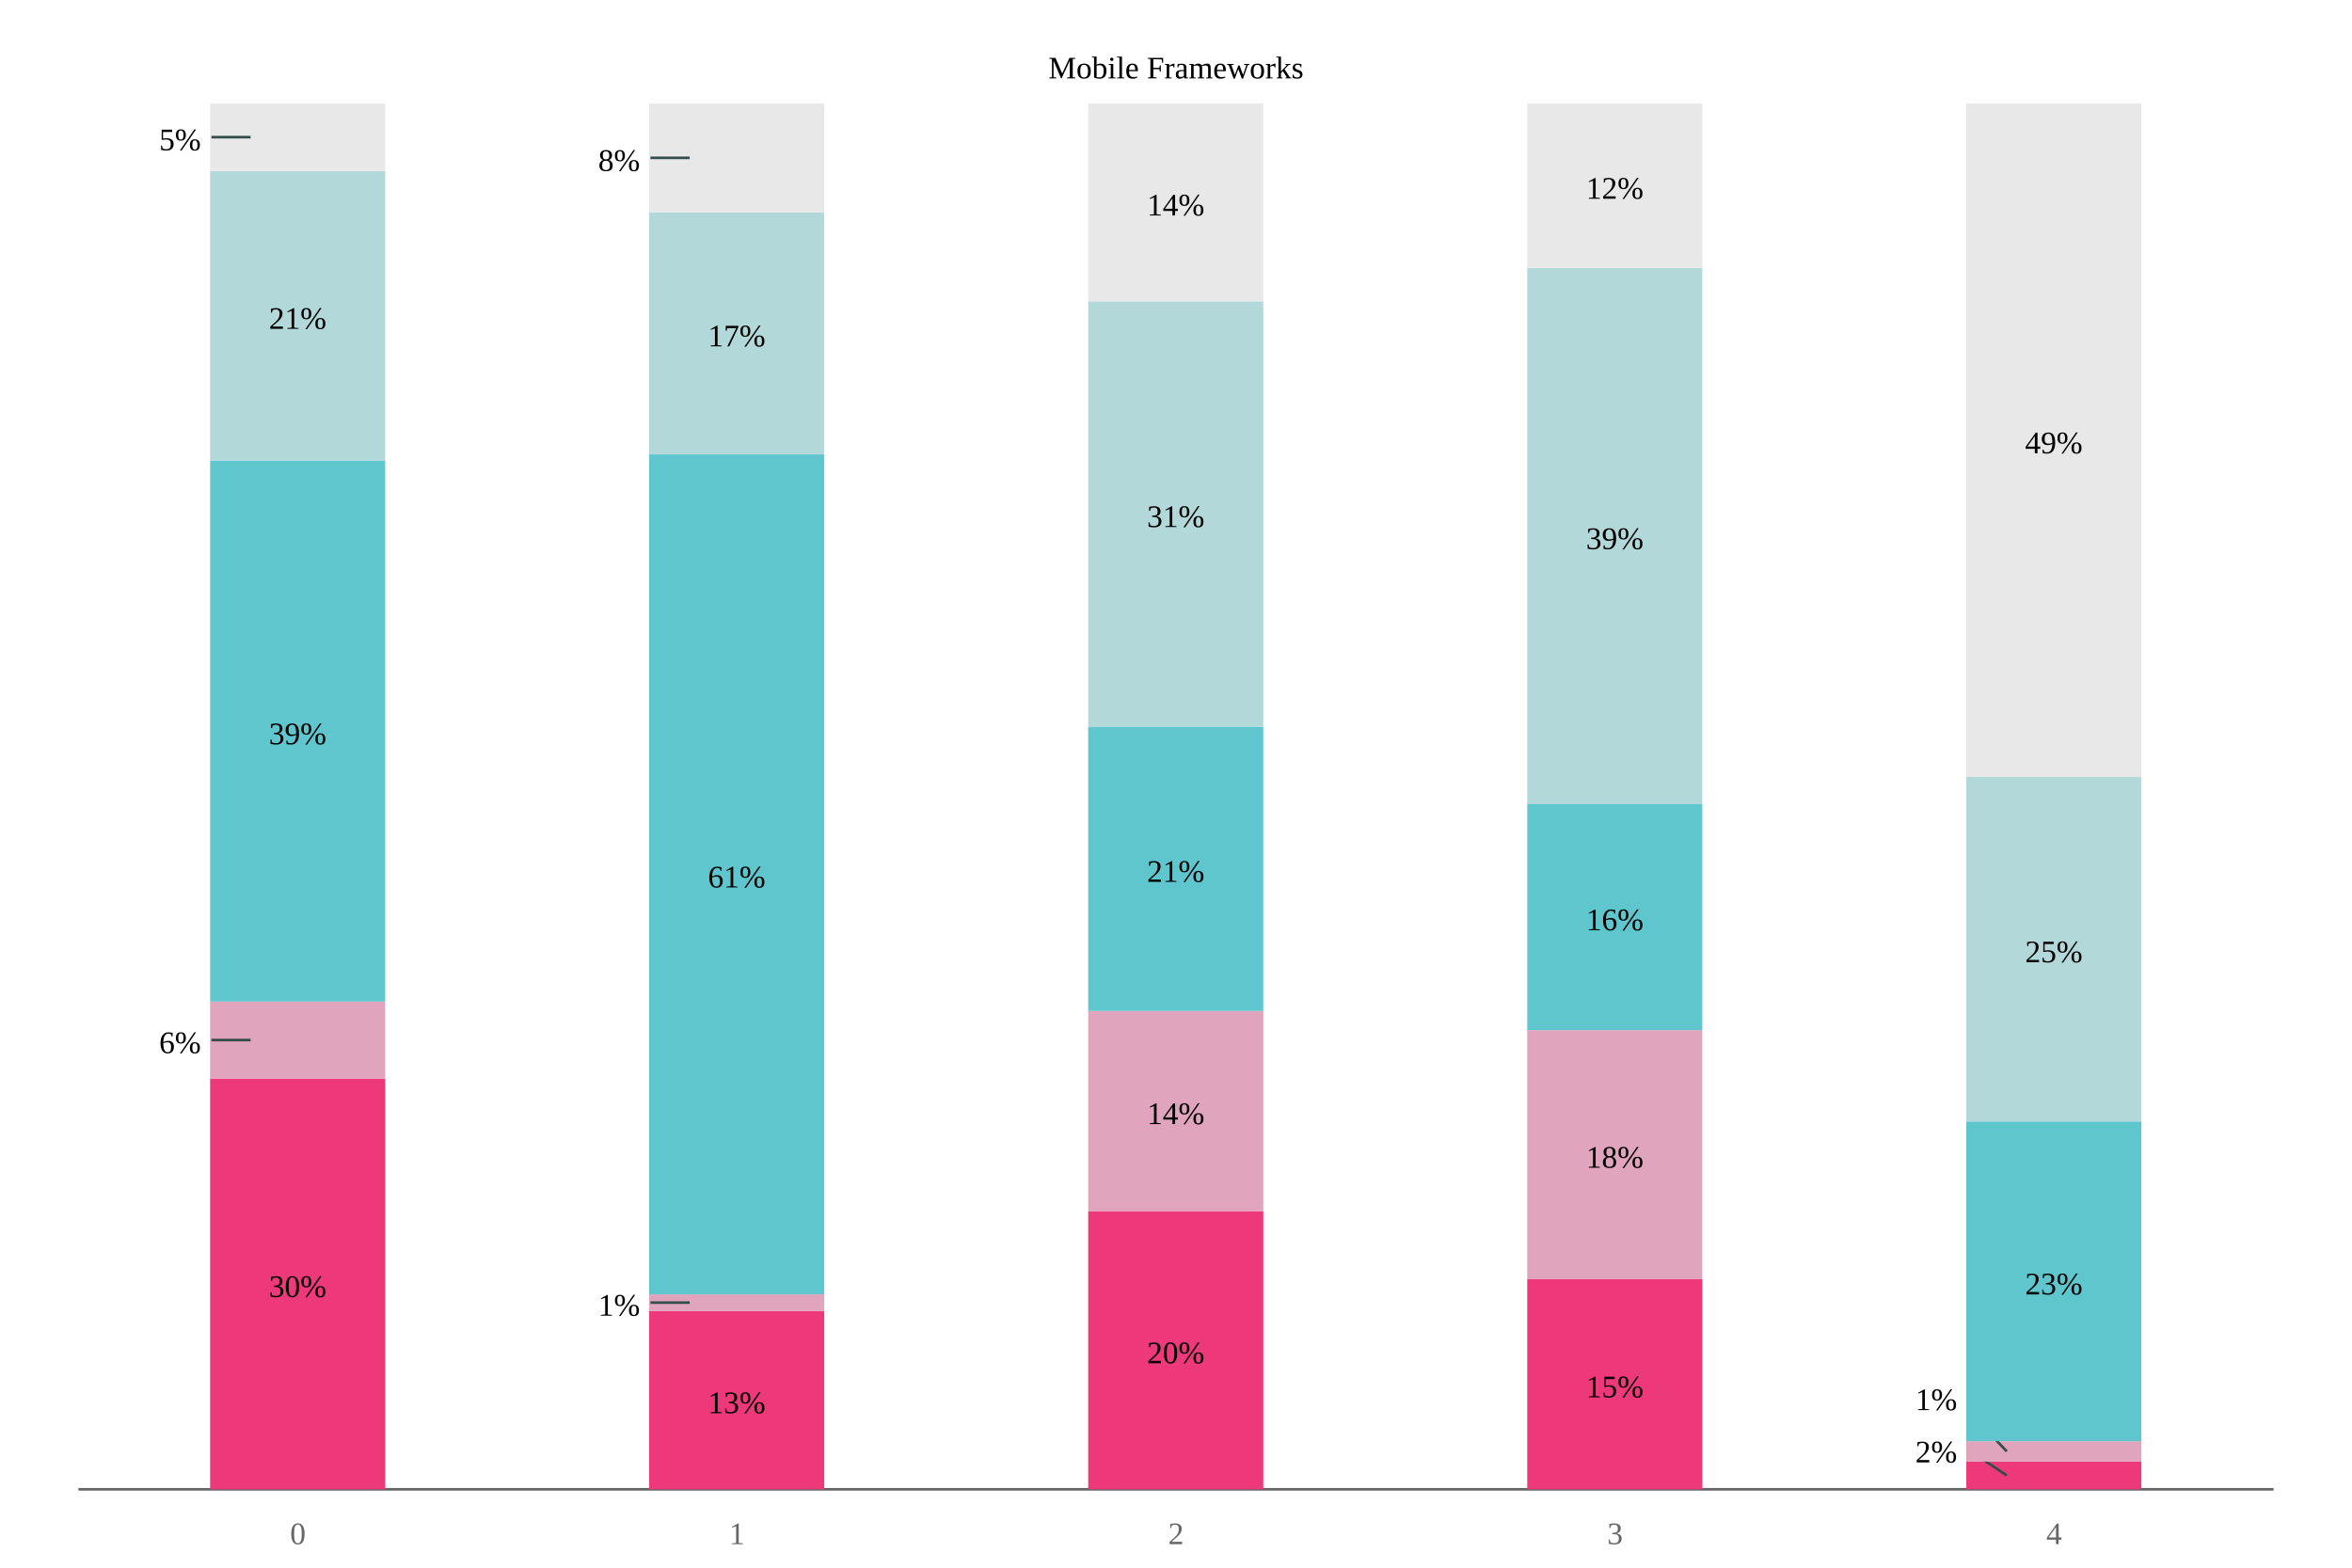
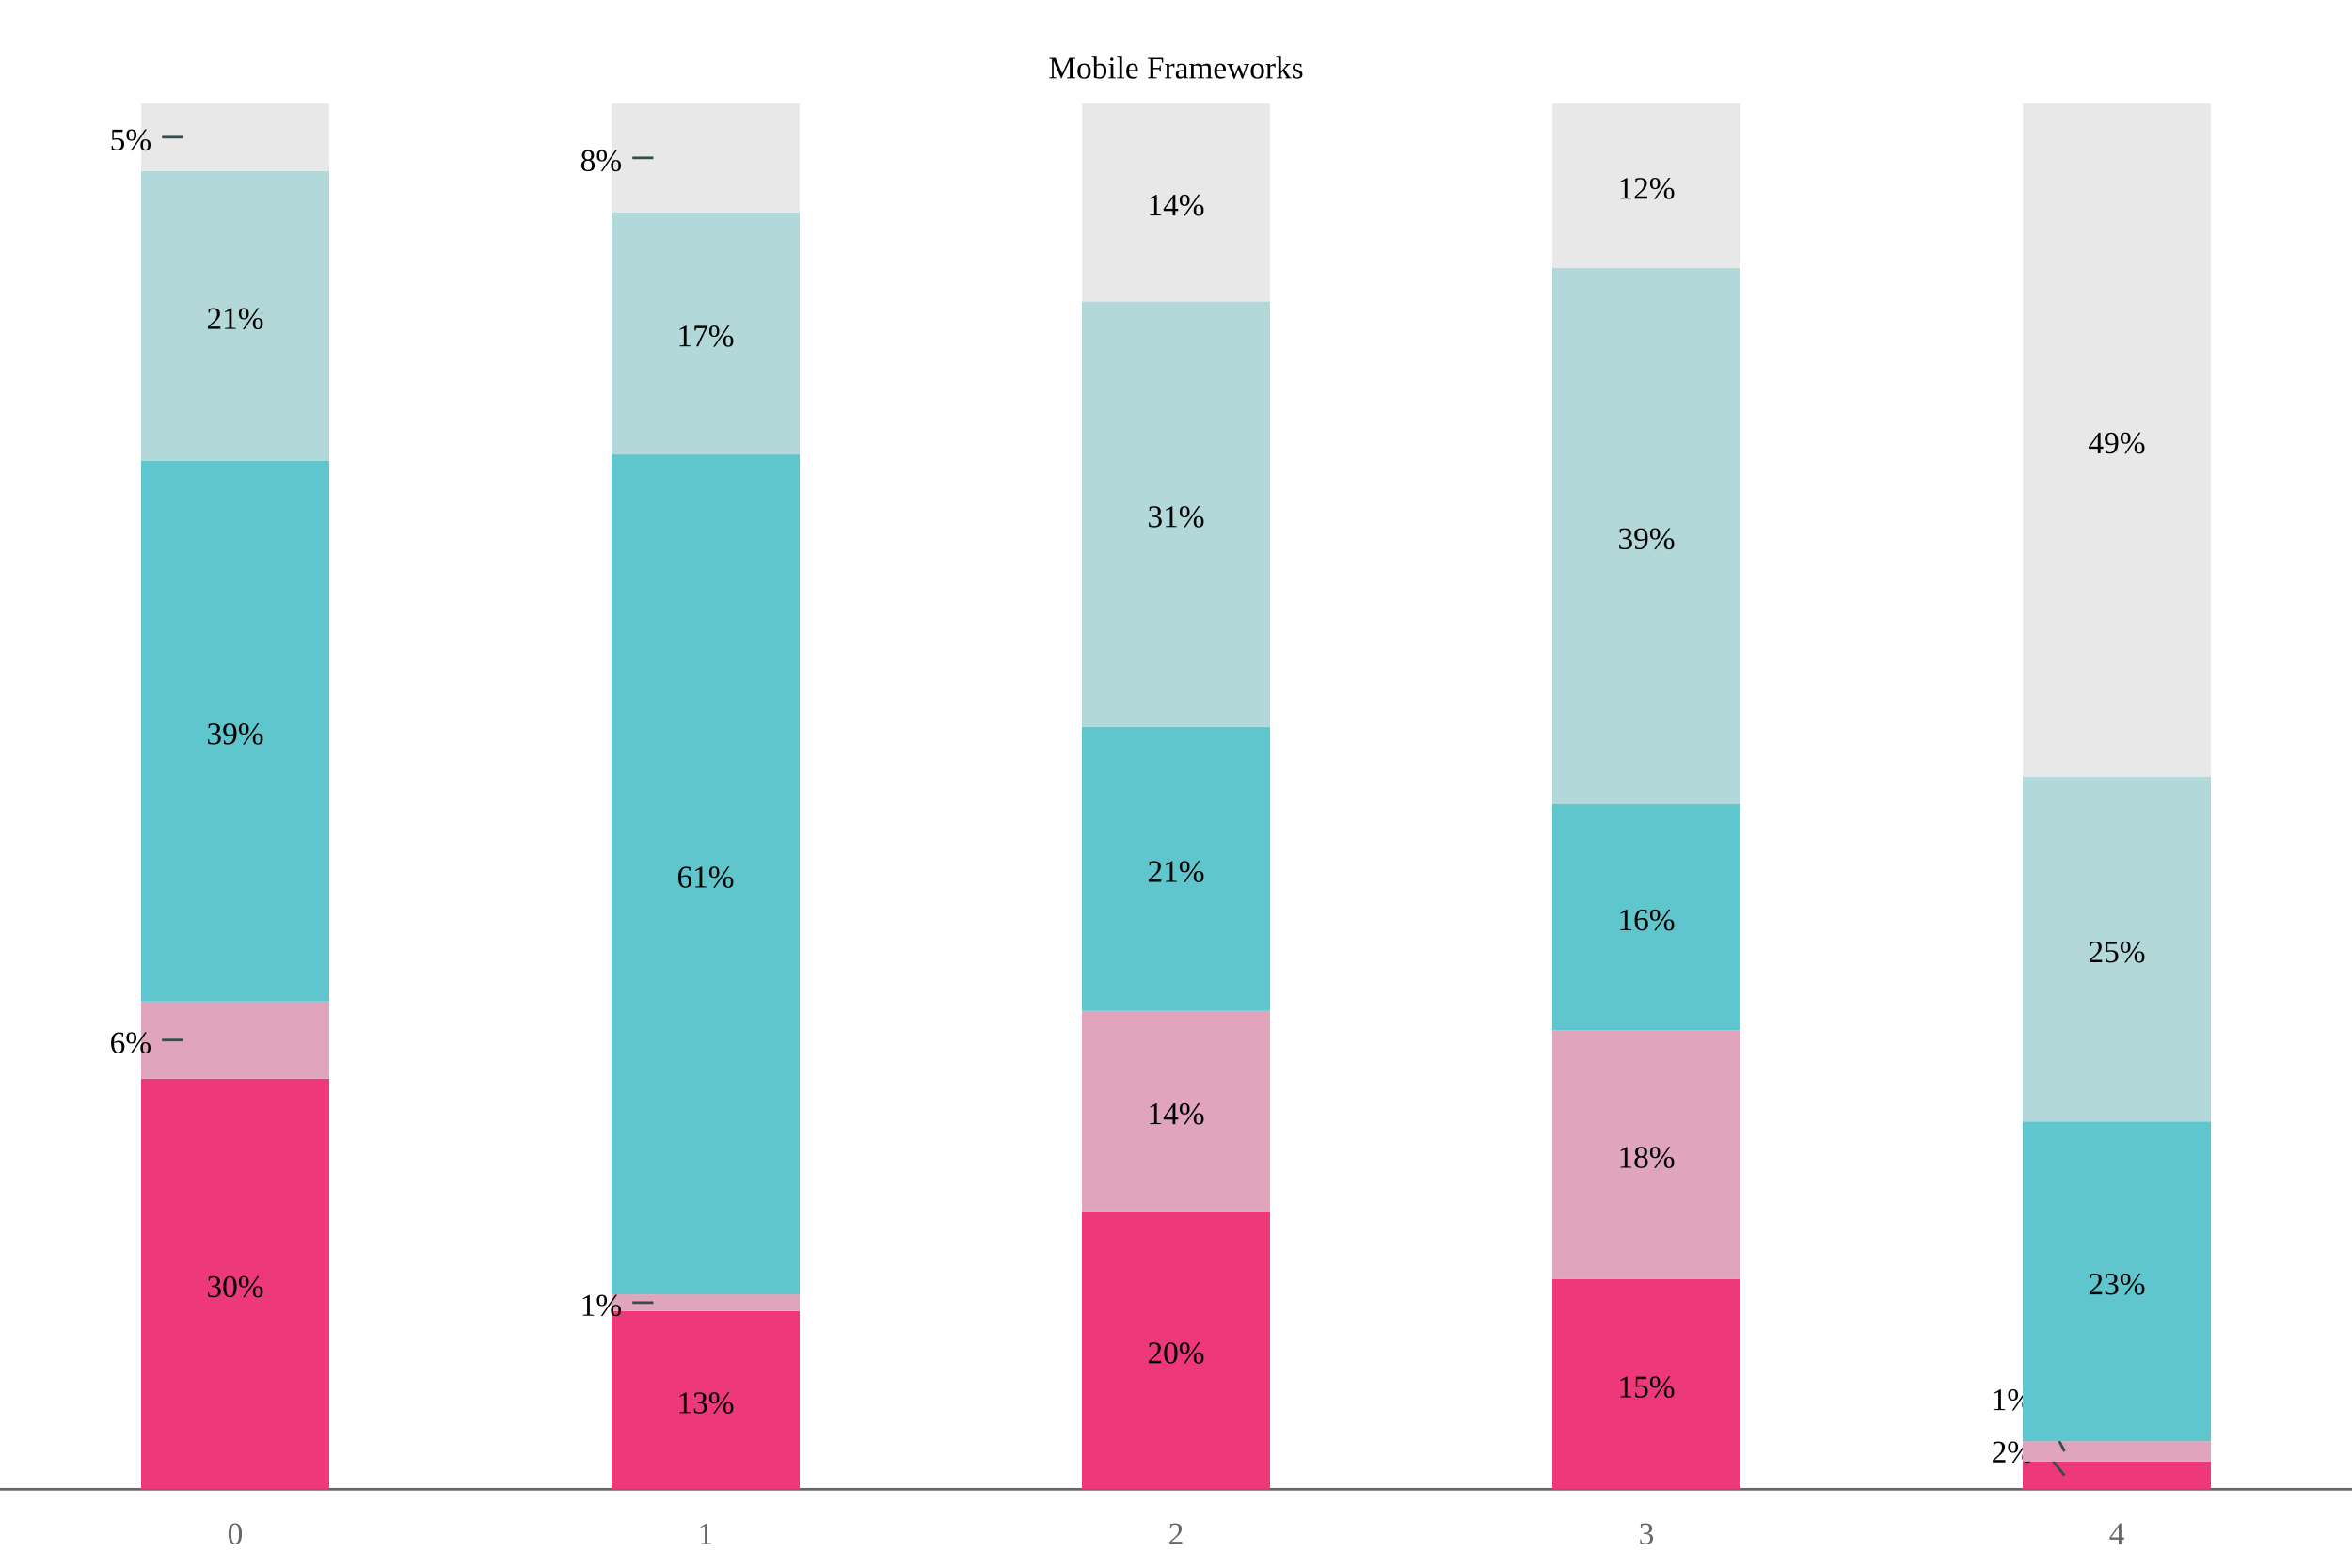
<svg class="recharts-surface" width="900" height="600" viewbox="0 0 900 600" version="1.1" data-reactid="1340">
  <g class="recharts-layer recharts-x-axis" data-reactid="1341">
    <g class="recharts-layer recharts-cartesian-axis" data-reactid="1342">
-       <line class="recharts-cartesian-axis-line" width="840" height="30" x="30" y="570" stroke="#666" fill="none" x1="30" y1="570" x2="870" y2="570" data-reactid="1343" />
+       <line class="recharts-cartesian-axis-line" width="900" height="30" x="0" y="570" stroke="#666" fill="none" x1="0" y1="570" x2="900" y2="570" data-reactid="1343" />
      <g class="recharts-cartesian-axis-ticks" data-reactid="1344">
        <g class="recharts-cartesian-axis-tick" data-reactid="1345">
-           <text dy="15" text-anchor="middle" width="840" height="30" x="114" y="576" stroke="none" fill="#666" class="recharts-cartesian-axis-tick-value" data-reactid="1346">0</text>
+           <text dy="15" text-anchor="middle" width="900" height="30" x="90" y="576" stroke="none" fill="#666" class="recharts-cartesian-axis-tick-value" data-reactid="1346">0</text>
        </g>
        <g class="recharts-cartesian-axis-tick" data-reactid="1347">
-           <text dy="15" text-anchor="middle" width="840" height="30" x="282" y="576" stroke="none" fill="#666" class="recharts-cartesian-axis-tick-value" data-reactid="1348">1</text>
+           <text dy="15" text-anchor="middle" width="900" height="30" x="270" y="576" stroke="none" fill="#666" class="recharts-cartesian-axis-tick-value" data-reactid="1348">1</text>
        </g>
        <g class="recharts-cartesian-axis-tick" data-reactid="1349">
-           <text dy="15" text-anchor="middle" width="840" height="30" x="450" y="576" stroke="none" fill="#666" class="recharts-cartesian-axis-tick-value" data-reactid="1350">2</text>
+           <text dy="15" text-anchor="middle" width="900" height="30" x="450" y="576" stroke="none" fill="#666" class="recharts-cartesian-axis-tick-value" data-reactid="1350">2</text>
        </g>
        <g class="recharts-cartesian-axis-tick" data-reactid="1351">
-           <text dy="15" text-anchor="middle" width="840" height="30" x="618" y="576" stroke="none" fill="#666" class="recharts-cartesian-axis-tick-value" data-reactid="1352">3</text>
+           <text dy="15" text-anchor="middle" width="900" height="30" x="630" y="576" stroke="none" fill="#666" class="recharts-cartesian-axis-tick-value" data-reactid="1352">3</text>
        </g>
        <g class="recharts-cartesian-axis-tick" data-reactid="1353">
-           <text dy="15" text-anchor="middle" width="840" height="30" x="786" y="576" stroke="none" fill="#666" class="recharts-cartesian-axis-tick-value" data-reactid="1354">4</text>
+           <text dy="15" text-anchor="middle" width="900" height="30" x="810" y="576" stroke="none" fill="#666" class="recharts-cartesian-axis-tick-value" data-reactid="1354">4</text>
        </g>
      </g>
    </g>
  </g>
  <g class="recharts-layer recharts-bar-graphical" data-reactid="1355">
    <g class="recharts-layer recharts-bar use-again" data-reactid="1356">
      <g class="recharts-layer recharts-bar-rectangles" data-reactid="1357">
        <g style="transform-origin:center bottom;" data-reactid="1358">
-           <path fill="#ed387a" x="80.4" y="412.794" width="67" height="157.206" stroke="none" stroke-width="1" stroke-dasharray="none" class="recharts-rectangle recharts-bar-rectangle" d="M 80.4,412.794 h 67 v 157.206 h -67 Z" data-reactid="1359" />
+           <path fill="#ed387a" x="54" y="412.794" width="72" height="157.206" stroke="none" stroke-width="1" stroke-dasharray="none" class="recharts-rectangle recharts-bar-rectangle" d="M 54,412.794 h 72 v 157.206 h -72 Z" data-reactid="1359" />
        </g>
        <g style="transform-origin:center bottom;" data-reactid="1360">
-           <path fill="#ed387a" x="248.4" y="501.714" width="67" height="68.286" stroke="none" stroke-width="1" stroke-dasharray="none" class="recharts-rectangle recharts-bar-rectangle" d="M 248.4,501.714 h 67 v 68.286 h -67 Z" data-reactid="1361" />
+           <path fill="#ed387a" x="234" y="501.714" width="72" height="68.286" stroke="none" stroke-width="1" stroke-dasharray="none" class="recharts-rectangle recharts-bar-rectangle" d="M 234,501.714 h 72 v 68.286 h -72 Z" data-reactid="1361" />
        </g>
        <g style="transform-origin:center bottom;" data-reactid="1362">
-           <path fill="#ed387a" x="416.4" y="463.524" width="67" height="106.476" stroke="none" stroke-width="1" stroke-dasharray="none" class="recharts-rectangle recharts-bar-rectangle" d="M 416.4,463.524 h 67 v 106.476 h -67 Z" data-reactid="1363" />
+           <path fill="#ed387a" x="414" y="463.524" width="72" height="106.476" stroke="none" stroke-width="1" stroke-dasharray="none" class="recharts-rectangle recharts-bar-rectangle" d="M 414,463.524 h 72 v 106.476 h -72 Z" data-reactid="1363" />
        </g>
        <g style="transform-origin:center bottom;" data-reactid="1364">
-           <path fill="#ed387a" x="584.4" y="489.573" width="67" height="80.427" stroke="none" stroke-width="1" stroke-dasharray="none" class="recharts-rectangle recharts-bar-rectangle" d="M 584.4,489.573 h 67 v 80.427 h -67 Z" data-reactid="1365" />
+           <path fill="#ed387a" x="594" y="489.573" width="72" height="80.427" stroke="none" stroke-width="1" stroke-dasharray="none" class="recharts-rectangle recharts-bar-rectangle" d="M 594,489.573 h 72 v 80.427 h -72 Z" data-reactid="1365" />
        </g>
        <g style="transform-origin:center bottom;" data-reactid="1366">
-           <path fill="#ed387a" x="752.4" y="559.398" width="67" height="10.602" stroke="none" stroke-width="1" stroke-dasharray="none" class="recharts-rectangle recharts-bar-rectangle" d="M 752.4,559.398 h 67 v 10.602 h -67 Z" data-reactid="1367" />
+           <path fill="#ed387a" x="774" y="559.398" width="72" height="10.602" stroke="none" stroke-width="1" stroke-dasharray="none" class="recharts-rectangle recharts-bar-rectangle" d="M 774,559.398 h 72 v 10.602 h -72 Z" data-reactid="1367" />
        </g>
      </g>
      <g class="recharts-layer recharts-bar-rectangle-labels" data-reactid="1368">
        <g class="recharts-layer recharts-bar-labels" data-reactid="1369">
          <g class="recharts-cartesian-bar-label" data-reactid="1370">
-             <text class="label" x="113.9" y="496.397" text-anchor="middle" data-reactid="1371">30%</text>
+             <text class="label" x="90" y="496.397" text-anchor="middle" data-reactid="1371">30%</text>
          </g>
          <g class="recharts-cartesian-bar-label" data-reactid="1372">
-             <text class="label" x="281.9" y="540.857" text-anchor="middle" data-reactid="1373">13%</text>
+             <text class="label" x="270" y="540.857" text-anchor="middle" data-reactid="1373">13%</text>
          </g>
          <g class="recharts-cartesian-bar-label" data-reactid="1374">
-             <text class="label" x="449.9" y="521.762" text-anchor="middle" data-reactid="1375">20%</text>
+             <text class="label" x="450" y="521.762" text-anchor="middle" data-reactid="1375">20%</text>
          </g>
          <g class="recharts-cartesian-bar-label" data-reactid="1376">
-             <text class="label" x="617.9" y="534.786" text-anchor="middle" data-reactid="1377">15%</text>
+             <text class="label" x="630" y="534.786" text-anchor="middle" data-reactid="1377">15%</text>
          </g>
          <g class="recharts-cartesian-bar-label" data-reactid="1378">
-             <text class="label" x="740.9" y="559.699" text-anchor="middle" data-reactid="1379">2%</text>
-             <line x1="752.9" y1="554.699" x2="767.9" y2="564.699" stroke="#344c4c" stroke-width="1" data-reactid="1380" />
+             <text class="label" x="770" y="559.699" text-anchor="middle" data-reactid="1379">2%</text>
+             <line x1="782" y1="554.699" x2="790" y2="564.699" stroke="#344c4c" stroke-width="1" data-reactid="1380" />
          </g>
        </g>
      </g>
    </g>
    <g class="recharts-layer recharts-bar not-use-again" data-reactid="1381">
      <g class="recharts-layer recharts-bar-rectangles" data-reactid="1382">
        <g style="transform-origin:center bottom;" data-reactid="1383">
-           <path fill="#e0a4bc" x="80.4" y="383.325" width="67" height="29.469" stroke="none" stroke-width="1" stroke-dasharray="none" class="recharts-rectangle recharts-bar-rectangle" d="M 80.4,383.325 h 67 v 29.469 h -67 Z" data-reactid="1384" />
+           <path fill="#e0a4bc" x="54" y="383.325" width="72" height="29.469" stroke="none" stroke-width="1" stroke-dasharray="none" class="recharts-rectangle recharts-bar-rectangle" d="M 54,383.325 h 72 v 29.469 h -72 Z" data-reactid="1384" />
        </g>
        <g style="transform-origin:center bottom;" data-reactid="1385">
-           <path fill="#e0a4bc" x="248.4" y="495.387" width="67" height="6.327" stroke="none" stroke-width="1" stroke-dasharray="none" class="recharts-rectangle recharts-bar-rectangle" d="M 248.4,495.387 h 67 v 6.327 h -67 Z" data-reactid="1386" />
+           <path fill="#e0a4bc" x="234" y="495.387" width="72" height="6.327" stroke="none" stroke-width="1" stroke-dasharray="none" class="recharts-rectangle recharts-bar-rectangle" d="M 234,495.387 h 72 v 6.327 h -72 Z" data-reactid="1386" />
        </g>
        <g style="transform-origin:center bottom;" data-reactid="1387">
-           <path fill="#e0a4bc" x="416.4" y="386.916" width="67" height="76.608" stroke="none" stroke-width="1" stroke-dasharray="none" class="recharts-rectangle recharts-bar-rectangle" d="M 416.4,386.916 h 67 v 76.608 h -67 Z" data-reactid="1388" />
+           <path fill="#e0a4bc" x="414" y="386.916" width="72" height="76.608" stroke="none" stroke-width="1" stroke-dasharray="none" class="recharts-rectangle recharts-bar-rectangle" d="M 414,386.916 h 72 v 76.608 h -72 Z" data-reactid="1388" />
        </g>
        <g style="transform-origin:center bottom;" data-reactid="1389">
-           <path fill="#e0a4bc" x="584.4" y="394.269" width="67" height="95.304" stroke="none" stroke-width="1" stroke-dasharray="none" class="recharts-rectangle recharts-bar-rectangle" d="M 584.4,394.269 h 67 v 95.304 h -67 Z" data-reactid="1390" />
+           <path fill="#e0a4bc" x="594" y="394.269" width="72" height="95.304" stroke="none" stroke-width="1" stroke-dasharray="none" class="recharts-rectangle recharts-bar-rectangle" d="M 594,394.269 h 72 v 95.304 h -72 Z" data-reactid="1390" />
        </g>
        <g style="transform-origin:center bottom;" data-reactid="1391">
-           <path fill="#e0a4bc" x="752.4" y="551.589" width="67" height="7.809" stroke="none" stroke-width="1" stroke-dasharray="none" class="recharts-rectangle recharts-bar-rectangle" d="M 752.4,551.589 h 67 v 7.809 h -67 Z" data-reactid="1392" />
+           <path fill="#e0a4bc" x="774" y="551.589" width="72" height="7.809" stroke="none" stroke-width="1" stroke-dasharray="none" class="recharts-rectangle recharts-bar-rectangle" d="M 774,551.589 h 72 v 7.809 h -72 Z" data-reactid="1392" />
        </g>
      </g>
      <g class="recharts-layer recharts-bar-rectangle-labels" data-reactid="1393">
        <g class="recharts-layer recharts-bar-labels" data-reactid="1394">
          <g class="recharts-cartesian-bar-label" data-reactid="1395">
-             <text class="label" x="68.9" y="403.059" text-anchor="middle" data-reactid="1396">6%</text>
-             <line x1="80.9" y1="398.059" x2="95.9" y2="398.059" stroke="#344c4c" stroke-width="1" data-reactid="1397" />
+             <text class="label" x="50" y="403.059" text-anchor="middle" data-reactid="1396">6%</text>
+             <line x1="62" y1="398.059" x2="70" y2="398.059" stroke="#344c4c" stroke-width="1" data-reactid="1397" />
          </g>
          <g class="recharts-cartesian-bar-label" data-reactid="1398">
-             <text class="label" x="236.9" y="503.55" text-anchor="middle" data-reactid="1399">1%</text>
-             <line x1="248.9" y1="498.55" x2="263.9" y2="498.55" stroke="#344c4c" stroke-width="1" data-reactid="1400" />
+             <text class="label" x="230" y="503.55" text-anchor="middle" data-reactid="1399">1%</text>
+             <line x1="242" y1="498.55" x2="250" y2="498.55" stroke="#344c4c" stroke-width="1" data-reactid="1400" />
          </g>
          <g class="recharts-cartesian-bar-label" data-reactid="1401">
-             <text class="label" x="449.9" y="430.22" text-anchor="middle" data-reactid="1402">14%</text>
+             <text class="label" x="450" y="430.22" text-anchor="middle" data-reactid="1402">14%</text>
          </g>
          <g class="recharts-cartesian-bar-label" data-reactid="1403">
-             <text class="label" x="617.9" y="446.921" text-anchor="middle" data-reactid="1404">18%</text>
+             <text class="label" x="630" y="446.921" text-anchor="middle" data-reactid="1404">18%</text>
          </g>
          <g class="recharts-cartesian-bar-label" data-reactid="1405">
-             <text class="label" x="740.9" y="539.699" text-anchor="middle" data-reactid="1406">1%</text>
-             <line x1="752.9" y1="539.699" x2="767.9" y2="555.494" stroke="#344c4c" stroke-width="1" data-reactid="1407" />
+             <text class="label" x="770" y="539.699" text-anchor="middle" data-reactid="1406">1%</text>
+             <line x1="782" y1="539.699" x2="790" y2="555.494" stroke="#344c4c" stroke-width="1" data-reactid="1407" />
          </g>
        </g>
      </g>
    </g>
    <g class="recharts-layer recharts-bar want-to-learn" data-reactid="1408">
      <g class="recharts-layer recharts-bar-rectangles" data-reactid="1409">
        <g style="transform-origin:center bottom;" data-reactid="1410">
-           <path fill="#5ec6cc" x="80.4" y="176.358" width="67" height="206.967" stroke="none" stroke-width="1" stroke-dasharray="none" class="recharts-rectangle recharts-bar-rectangle" d="M 80.4,176.358 h 67 v 206.967 h -67 Z" data-reactid="1411" />
+           <path fill="#5ec6cc" x="54" y="176.358" width="72" height="206.967" stroke="none" stroke-width="1" stroke-dasharray="none" class="recharts-rectangle recharts-bar-rectangle" d="M 54,176.358 h 72 v 206.967 h -72 Z" data-reactid="1411" />
        </g>
        <g style="transform-origin:center bottom;" data-reactid="1412">
-           <path fill="#5ec6cc" x="248.4" y="173.907" width="67" height="321.48" stroke="none" stroke-width="1" stroke-dasharray="none" class="recharts-rectangle recharts-bar-rectangle" d="M 248.4,173.907 h 67 v 321.48 h -67 Z" data-reactid="1413" />
+           <path fill="#5ec6cc" x="234" y="173.907" width="72" height="321.48" stroke="none" stroke-width="1" stroke-dasharray="none" class="recharts-rectangle recharts-bar-rectangle" d="M 234,173.907 h 72 v 321.48 h -72 Z" data-reactid="1413" />
        </g>
        <g style="transform-origin:center bottom;" data-reactid="1414">
-           <path fill="#5ec6cc" x="416.4" y="278.103" width="67" height="108.813" stroke="none" stroke-width="1" stroke-dasharray="none" class="recharts-rectangle recharts-bar-rectangle" d="M 416.4,278.103 h 67 v 108.813 h -67 Z" data-reactid="1415" />
+           <path fill="#5ec6cc" x="414" y="278.103" width="72" height="108.813" stroke="none" stroke-width="1" stroke-dasharray="none" class="recharts-rectangle recharts-bar-rectangle" d="M 414,278.103 h 72 v 108.813 h -72 Z" data-reactid="1415" />
        </g>
        <g style="transform-origin:center bottom;" data-reactid="1416">
-           <path fill="#5ec6cc" x="584.4" y="307.8" width="67" height="86.469" stroke="none" stroke-width="1" stroke-dasharray="none" class="recharts-rectangle recharts-bar-rectangle" d="M 584.4,307.8 h 67 v 86.469 h -67 Z" data-reactid="1417" />
+           <path fill="#5ec6cc" x="594" y="307.8" width="72" height="86.469" stroke="none" stroke-width="1" stroke-dasharray="none" class="recharts-rectangle recharts-bar-rectangle" d="M 594,307.8 h 72 v 86.469 h -72 Z" data-reactid="1417" />
        </g>
        <g style="transform-origin:center bottom;" data-reactid="1418">
-           <path fill="#5ec6cc" x="752.4" y="429.21" width="67" height="122.379" stroke="none" stroke-width="1" stroke-dasharray="none" class="recharts-rectangle recharts-bar-rectangle" d="M 752.4,429.21 h 67 v 122.379 h -67 Z" data-reactid="1419" />
+           <path fill="#5ec6cc" x="774" y="429.21" width="72" height="122.379" stroke="none" stroke-width="1" stroke-dasharray="none" class="recharts-rectangle recharts-bar-rectangle" d="M 774,429.21 h 72 v 122.379 h -72 Z" data-reactid="1419" />
        </g>
      </g>
      <g class="recharts-layer recharts-bar-rectangle-labels" data-reactid="1420">
        <g class="recharts-layer recharts-bar-labels" data-reactid="1421">
          <g class="recharts-cartesian-bar-label" data-reactid="1422">
-             <text class="label" x="113.9" y="284.841" text-anchor="middle" data-reactid="1423">39%</text>
+             <text class="label" x="90" y="284.841" text-anchor="middle" data-reactid="1423">39%</text>
          </g>
          <g class="recharts-cartesian-bar-label" data-reactid="1424">
-             <text class="label" x="281.9" y="339.647" text-anchor="middle" data-reactid="1425">61%</text>
+             <text class="label" x="270" y="339.647" text-anchor="middle" data-reactid="1425">61%</text>
          </g>
          <g class="recharts-cartesian-bar-label" data-reactid="1426">
-             <text class="label" x="449.9" y="337.51" text-anchor="middle" data-reactid="1427">21%</text>
+             <text class="label" x="450" y="337.51" text-anchor="middle" data-reactid="1427">21%</text>
          </g>
          <g class="recharts-cartesian-bar-label" data-reactid="1428">
-             <text class="label" x="617.9" y="356.034" text-anchor="middle" data-reactid="1429">16%</text>
+             <text class="label" x="630" y="356.034" text-anchor="middle" data-reactid="1429">16%</text>
          </g>
          <g class="recharts-cartesian-bar-label" data-reactid="1430">
-             <text class="label" x="785.9" y="495.399" text-anchor="middle" data-reactid="1431">23%</text>
+             <text class="label" x="810" y="495.399" text-anchor="middle" data-reactid="1431">23%</text>
          </g>
        </g>
      </g>
    </g>
    <g class="recharts-layer recharts-bar not-interested" data-reactid="1432">
      <g class="recharts-layer recharts-bar-rectangles" data-reactid="1433">
        <g style="transform-origin:center bottom;" data-reactid="1434">
-           <path fill="#b3d8da" x="80.4" y="65.379" width="67" height="110.979" stroke="none" stroke-width="1" stroke-dasharray="none" class="recharts-rectangle recharts-bar-rectangle" d="M 80.4,65.379 h 67 v 110.979 h -67 Z" data-reactid="1435" />
+           <path fill="#b3d8da" x="54" y="65.379" width="72" height="110.979" stroke="none" stroke-width="1" stroke-dasharray="none" class="recharts-rectangle recharts-bar-rectangle" d="M 54,65.379 h 72 v 110.979 h -72 Z" data-reactid="1435" />
        </g>
        <g style="transform-origin:center bottom;" data-reactid="1436">
-           <path fill="#b3d8da" x="248.4" y="81.225" width="67" height="92.682" stroke="none" stroke-width="1" stroke-dasharray="none" class="recharts-rectangle recharts-bar-rectangle" d="M 248.4,81.225 h 67 v 92.682 h -67 Z" data-reactid="1437" />
+           <path fill="#b3d8da" x="234" y="81.225" width="72" height="92.682" stroke="none" stroke-width="1" stroke-dasharray="none" class="recharts-rectangle recharts-bar-rectangle" d="M 234,81.225 h 72 v 92.682 h -72 Z" data-reactid="1437" />
        </g>
        <g style="transform-origin:center bottom;" data-reactid="1438">
-           <path fill="#b3d8da" x="416.4" y="115.311" width="67" height="162.792" stroke="none" stroke-width="1" stroke-dasharray="none" class="recharts-rectangle recharts-bar-rectangle" d="M 416.4,115.311 h 67 v 162.792 h -67 Z" data-reactid="1439" />
+           <path fill="#b3d8da" x="414" y="115.311" width="72" height="162.792" stroke="none" stroke-width="1" stroke-dasharray="none" class="recharts-rectangle recharts-bar-rectangle" d="M 414,115.311 h 72 v 162.792 h -72 Z" data-reactid="1439" />
        </g>
        <g style="transform-origin:center bottom;" data-reactid="1440">
-           <path fill="#b3d8da" x="584.4" y="102.486" width="67" height="205.314" stroke="none" stroke-width="1" stroke-dasharray="none" class="recharts-rectangle recharts-bar-rectangle" d="M 584.4,102.486 h 67 v 205.314 h -67 Z" data-reactid="1441" />
+           <path fill="#b3d8da" x="594" y="102.486" width="72" height="205.314" stroke="none" stroke-width="1" stroke-dasharray="none" class="recharts-rectangle recharts-bar-rectangle" d="M 594,102.486 h 72 v 205.314 h -72 Z" data-reactid="1441" />
        </g>
        <g style="transform-origin:center bottom;" data-reactid="1442">
-           <path fill="#b3d8da" x="752.4" y="297.369" width="67" height="131.841" stroke="none" stroke-width="1" stroke-dasharray="none" class="recharts-rectangle recharts-bar-rectangle" d="M 752.4,297.369 h 67 v 131.841 h -67 Z" data-reactid="1443" />
+           <path fill="#b3d8da" x="774" y="297.369" width="72" height="131.841" stroke="none" stroke-width="1" stroke-dasharray="none" class="recharts-rectangle recharts-bar-rectangle" d="M 774,297.369 h 72 v 131.841 h -72 Z" data-reactid="1443" />
        </g>
      </g>
      <g class="recharts-layer recharts-bar-rectangle-labels" data-reactid="1444">
        <g class="recharts-layer recharts-bar-labels" data-reactid="1445">
          <g class="recharts-cartesian-bar-label" data-reactid="1446">
-             <text class="label" x="113.9" y="125.869" text-anchor="middle" data-reactid="1447">21%</text>
+             <text class="label" x="90" y="125.869" text-anchor="middle" data-reactid="1447">21%</text>
          </g>
          <g class="recharts-cartesian-bar-label" data-reactid="1448">
-             <text class="label" x="281.9" y="132.566" text-anchor="middle" data-reactid="1449">17%</text>
+             <text class="label" x="270" y="132.566" text-anchor="middle" data-reactid="1449">17%</text>
          </g>
          <g class="recharts-cartesian-bar-label" data-reactid="1450">
-             <text class="label" x="449.9" y="201.707" text-anchor="middle" data-reactid="1451">31%</text>
+             <text class="label" x="450" y="201.707" text-anchor="middle" data-reactid="1451">31%</text>
          </g>
          <g class="recharts-cartesian-bar-label" data-reactid="1452">
-             <text class="label" x="617.9" y="210.143" text-anchor="middle" data-reactid="1453">39%</text>
+             <text class="label" x="630" y="210.143" text-anchor="middle" data-reactid="1453">39%</text>
          </g>
          <g class="recharts-cartesian-bar-label" data-reactid="1454">
-             <text class="label" x="785.9" y="368.289" text-anchor="middle" data-reactid="1455">25%</text>
+             <text class="label" x="810" y="368.289" text-anchor="middle" data-reactid="1455">25%</text>
          </g>
        </g>
      </g>
    </g>
    <g class="recharts-layer recharts-bar never-heard" data-reactid="1456">
      <g class="recharts-layer recharts-bar-rectangles" data-reactid="1457">
        <g style="transform-origin:center bottom;" data-reactid="1458">
-           <path fill="#e8e8e8" x="80.4" y="39.615" width="67" height="25.764" stroke="none" stroke-width="1" stroke-dasharray="none" class="recharts-rectangle recharts-bar-rectangle" d="M 80.4,39.615 h 67 v 25.764 h -67 Z" data-reactid="1459" />
+           <path fill="#e8e8e8" x="54" y="39.615" width="72" height="25.764" stroke="none" stroke-width="1" stroke-dasharray="none" class="recharts-rectangle recharts-bar-rectangle" d="M 54,39.615 h 72 v 25.764 h -72 Z" data-reactid="1459" />
        </g>
        <g style="transform-origin:center bottom;" data-reactid="1460">
-           <path fill="#e8e8e8" x="248.4" y="39.615" width="67" height="41.61" stroke="none" stroke-width="1" stroke-dasharray="none" class="recharts-rectangle recharts-bar-rectangle" d="M 248.4,39.615 h 67 v 41.61 h -67 Z" data-reactid="1461" />
+           <path fill="#e8e8e8" x="234" y="39.615" width="72" height="41.61" stroke="none" stroke-width="1" stroke-dasharray="none" class="recharts-rectangle recharts-bar-rectangle" d="M 234,39.615 h 72 v 41.61 h -72 Z" data-reactid="1461" />
        </g>
        <g style="transform-origin:center bottom;" data-reactid="1462">
-           <path fill="#e8e8e8" x="416.4" y="39.615" width="67" height="75.696" stroke="none" stroke-width="1" stroke-dasharray="none" class="recharts-rectangle recharts-bar-rectangle" d="M 416.4,39.615 h 67 v 75.696 h -67 Z" data-reactid="1463" />
+           <path fill="#e8e8e8" x="414" y="39.615" width="72" height="75.696" stroke="none" stroke-width="1" stroke-dasharray="none" class="recharts-rectangle recharts-bar-rectangle" d="M 414,39.615 h 72 v 75.696 h -72 Z" data-reactid="1463" />
        </g>
        <g style="transform-origin:center bottom;" data-reactid="1464">
-           <path fill="#e8e8e8" x="584.4" y="39.615" width="67" height="62.871" stroke="none" stroke-width="1" stroke-dasharray="none" class="recharts-rectangle recharts-bar-rectangle" d="M 584.4,39.615 h 67 v 62.871 h -67 Z" data-reactid="1465" />
+           <path fill="#e8e8e8" x="594" y="39.615" width="72" height="62.871" stroke="none" stroke-width="1" stroke-dasharray="none" class="recharts-rectangle recharts-bar-rectangle" d="M 594,39.615 h 72 v 62.871 h -72 Z" data-reactid="1465" />
        </g>
        <g style="transform-origin:center bottom;" data-reactid="1466">
-           <path fill="#e8e8e8" x="752.4" y="39.615" width="67" height="257.754" stroke="none" stroke-width="1" stroke-dasharray="none" class="recharts-rectangle recharts-bar-rectangle" d="M 752.4,39.615 h 67 v 257.754 h -67 Z" data-reactid="1467" />
+           <path fill="#e8e8e8" x="774" y="39.615" width="72" height="257.754" stroke="none" stroke-width="1" stroke-dasharray="none" class="recharts-rectangle recharts-bar-rectangle" d="M 774,39.615 h 72 v 257.754 h -72 Z" data-reactid="1467" />
        </g>
      </g>
      <g class="recharts-layer recharts-bar-rectangle-labels" data-reactid="1468">
        <g class="recharts-layer recharts-bar-labels" data-reactid="1469">
          <g class="recharts-cartesian-bar-label" data-reactid="1470">
-             <text class="label" x="68.9" y="57.497" text-anchor="middle" data-reactid="1471">5%</text>
-             <line x1="80.9" y1="52.497" x2="95.9" y2="52.497" stroke="#344c4c" stroke-width="1" data-reactid="1472" />
+             <text class="label" x="50" y="57.497" text-anchor="middle" data-reactid="1471">5%</text>
+             <line x1="62" y1="52.497" x2="70" y2="52.497" stroke="#344c4c" stroke-width="1" data-reactid="1472" />
          </g>
          <g class="recharts-cartesian-bar-label" data-reactid="1473">
-             <text class="label" x="236.9" y="65.42" text-anchor="middle" data-reactid="1474">8%</text>
-             <line x1="248.9" y1="60.42" x2="263.9" y2="60.42" stroke="#344c4c" stroke-width="1" data-reactid="1475" />
+             <text class="label" x="230" y="65.42" text-anchor="middle" data-reactid="1474">8%</text>
+             <line x1="242" y1="60.42" x2="250" y2="60.42" stroke="#344c4c" stroke-width="1" data-reactid="1475" />
          </g>
          <g class="recharts-cartesian-bar-label" data-reactid="1476">
-             <text class="label" x="449.9" y="82.463" text-anchor="middle" data-reactid="1477">14%</text>
+             <text class="label" x="450" y="82.463" text-anchor="middle" data-reactid="1477">14%</text>
          </g>
          <g class="recharts-cartesian-bar-label" data-reactid="1478">
-             <text class="label" x="617.9" y="76.05" text-anchor="middle" data-reactid="1479">12%</text>
+             <text class="label" x="630" y="76.05" text-anchor="middle" data-reactid="1479">12%</text>
          </g>
          <g class="recharts-cartesian-bar-label" data-reactid="1480">
-             <text class="label" x="785.9" y="173.492" text-anchor="middle" data-reactid="1481">49%</text>
+             <text class="label" x="810" y="173.492" text-anchor="middle" data-reactid="1481">49%</text>
          </g>
        </g>
      </g>
    </g>
  </g>
  <text fill="black" x="50%" y="30" text-anchor="middle" data-reactid="1482">Mobile Frameworks</text>
  <defs data-reactid="1483">
    <pattern id="pe8e8e8" patternunits="userSpaceOnUse" width="10" height="10" data-reactid="1484">
      <path d="M 0,10 l 10,-10 M -2.5,2.5 l 5,-5 M 7.5,12.5 l 5,-5" stroke-width="2" shape-rendering="auto" stroke="#e8e8e8" stroke-linecap="square" data-reactid="1485" />
    </pattern>
    <pattern id="pdadada" patternunits="userSpaceOnUse" width="10" height="10" data-reactid="1486">
      <path d="M 0,10 l 10,-10 M -2.5,2.5 l 5,-5 M 7.5,12.5 l 5,-5" stroke-width="2" shape-rendering="auto" stroke="#dadada" stroke-linecap="square" data-reactid="1487" />
    </pattern>
    <pattern id="pcecece" patternunits="userSpaceOnUse" width="10" height="10" data-reactid="1488">
      <path d="M 0,10 l 10,-10 M -2.5,2.5 l 5,-5 M 7.5,12.5 l 5,-5" stroke-width="2" shape-rendering="auto" stroke="#cecece" stroke-linecap="square" data-reactid="1489" />
    </pattern>
    <pattern id="pdadada" patternunits="userSpaceOnUse" width="10" height="10" data-reactid="1490">
      <path d="M 0,10 l 10,-10 M -2.5,2.5 l 5,-5 M 7.5,12.5 l 5,-5" stroke-width="2" shape-rendering="auto" stroke="#dadada" stroke-linecap="square" data-reactid="1491" />
    </pattern>
    <pattern id="pcecece" patternunits="userSpaceOnUse" width="10" height="10" data-reactid="1492">
      <path d="M 0,10 l 10,-10 M -2.5,2.5 l 5,-5 M 7.5,12.5 l 5,-5" stroke-width="2" shape-rendering="auto" stroke="#cecece" stroke-linecap="square" data-reactid="1493" />
    </pattern>
  </defs>
</svg>
